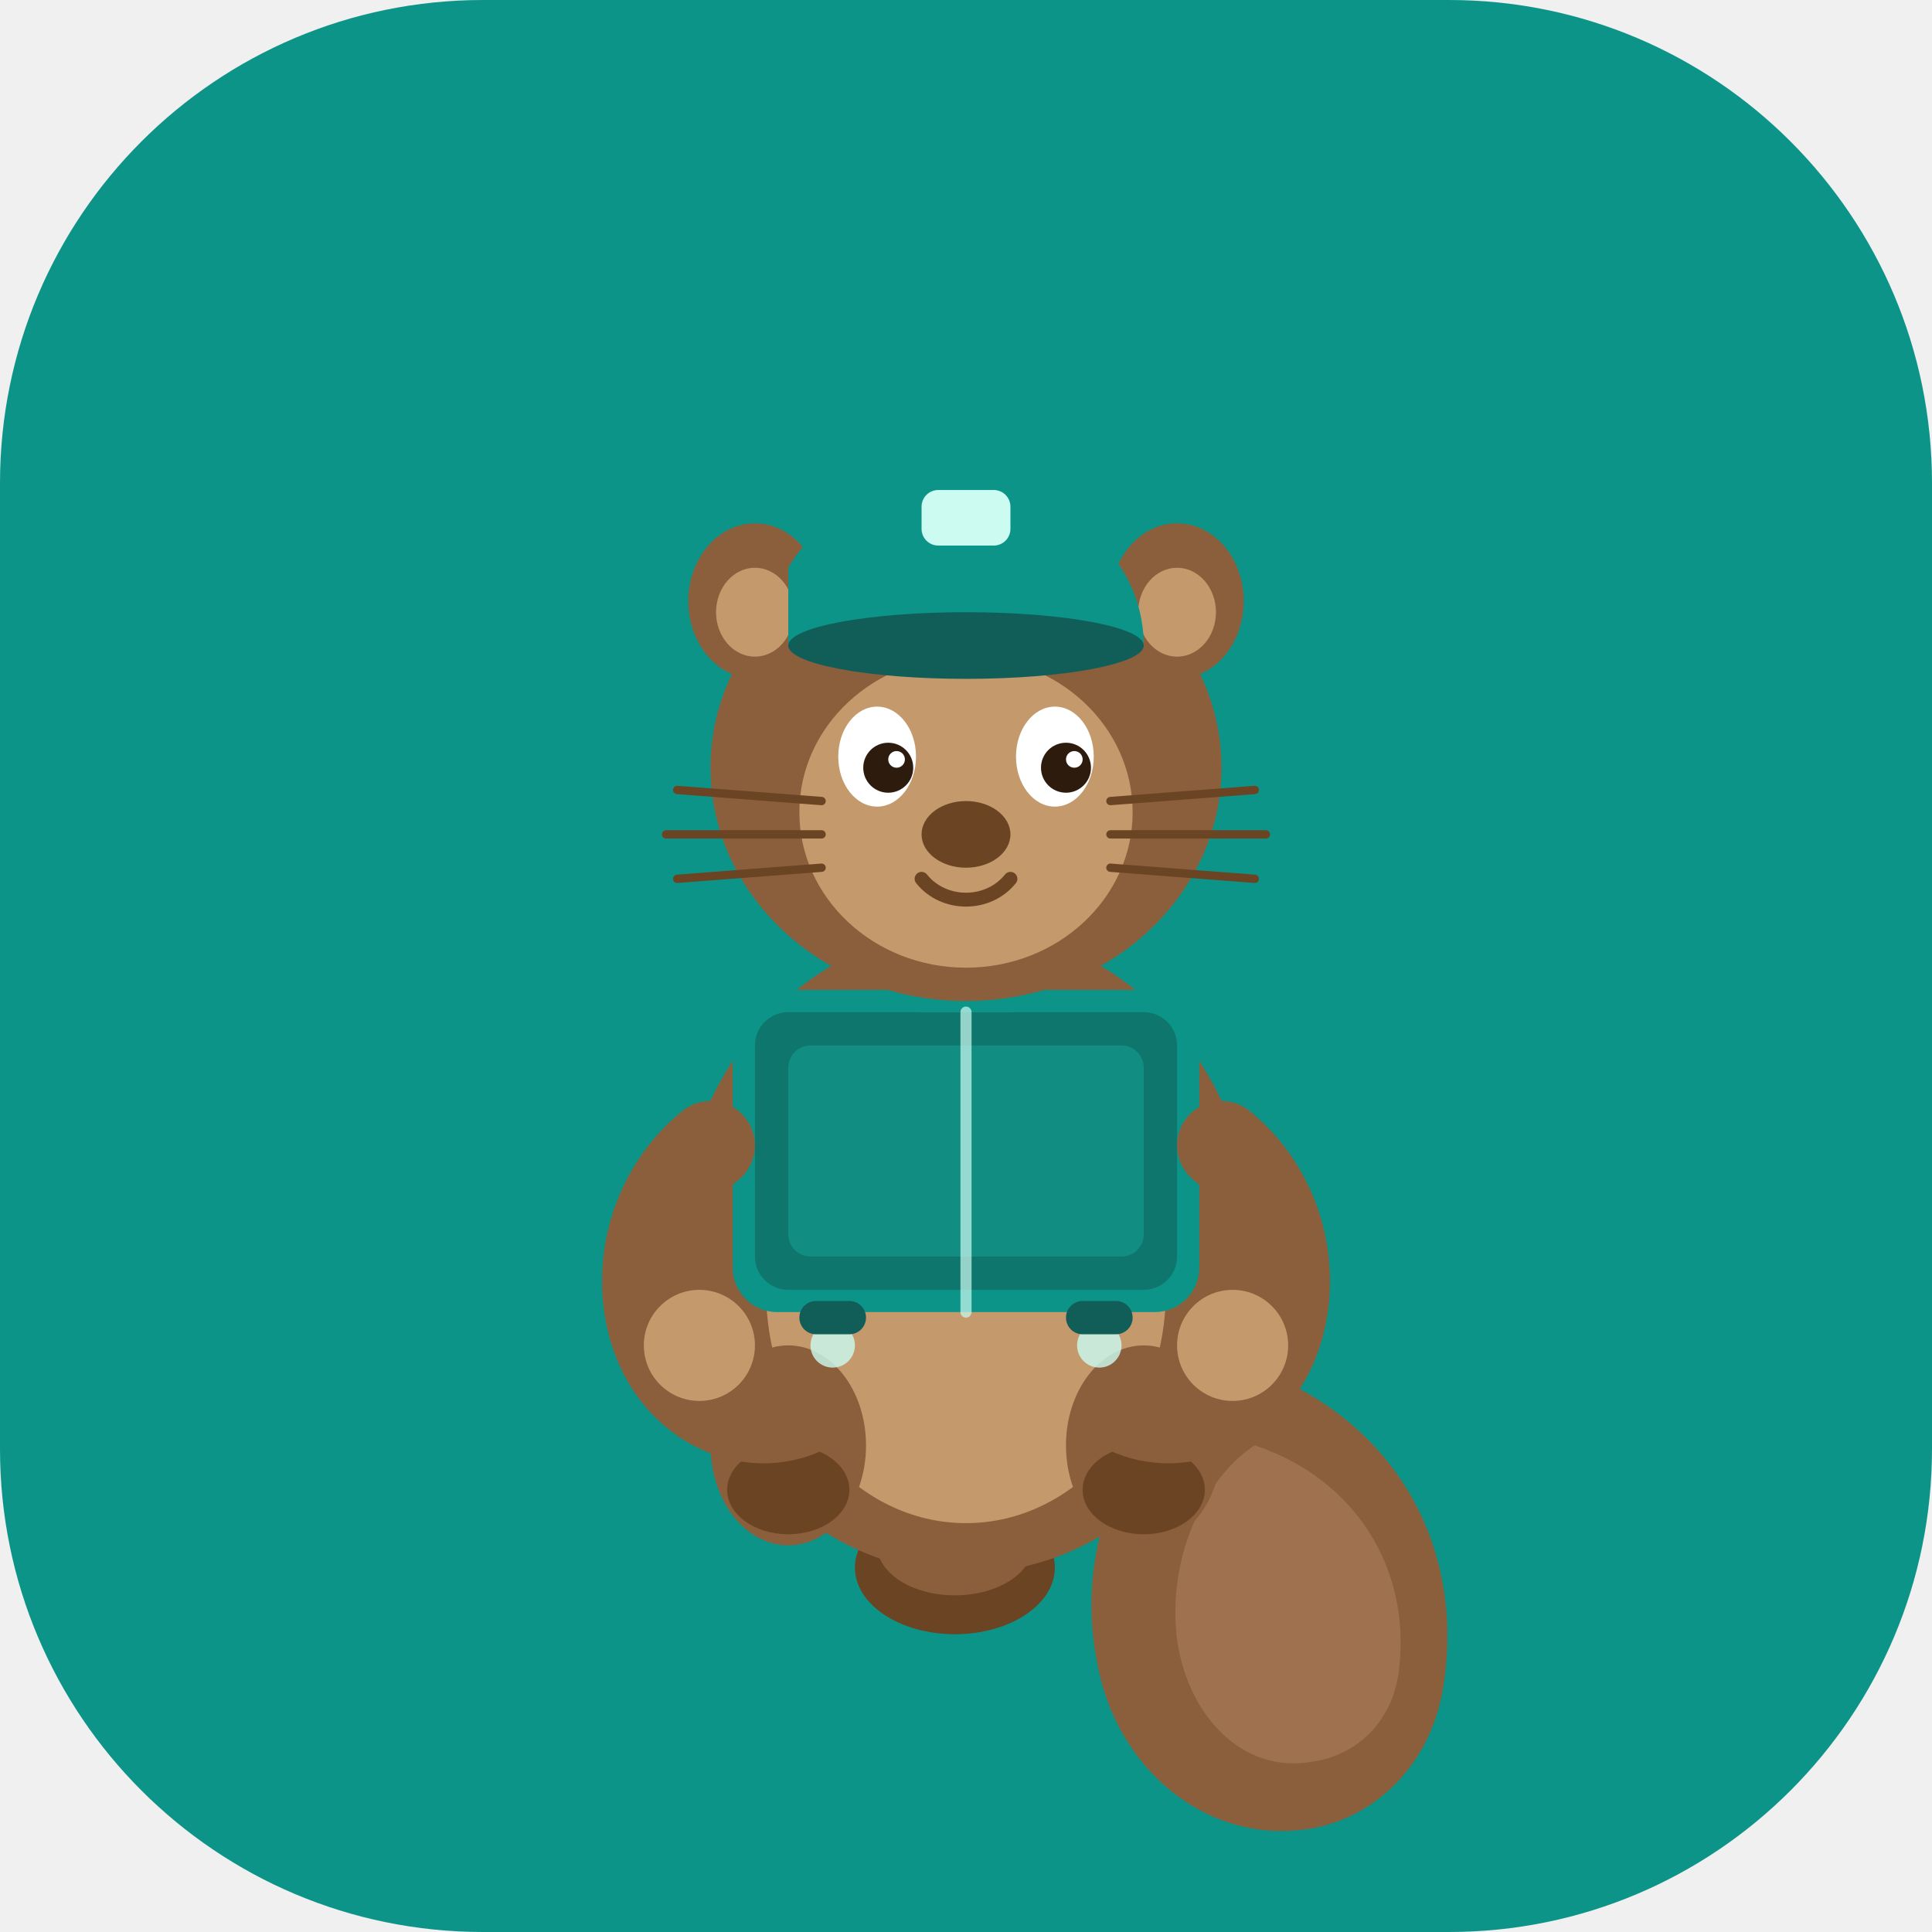
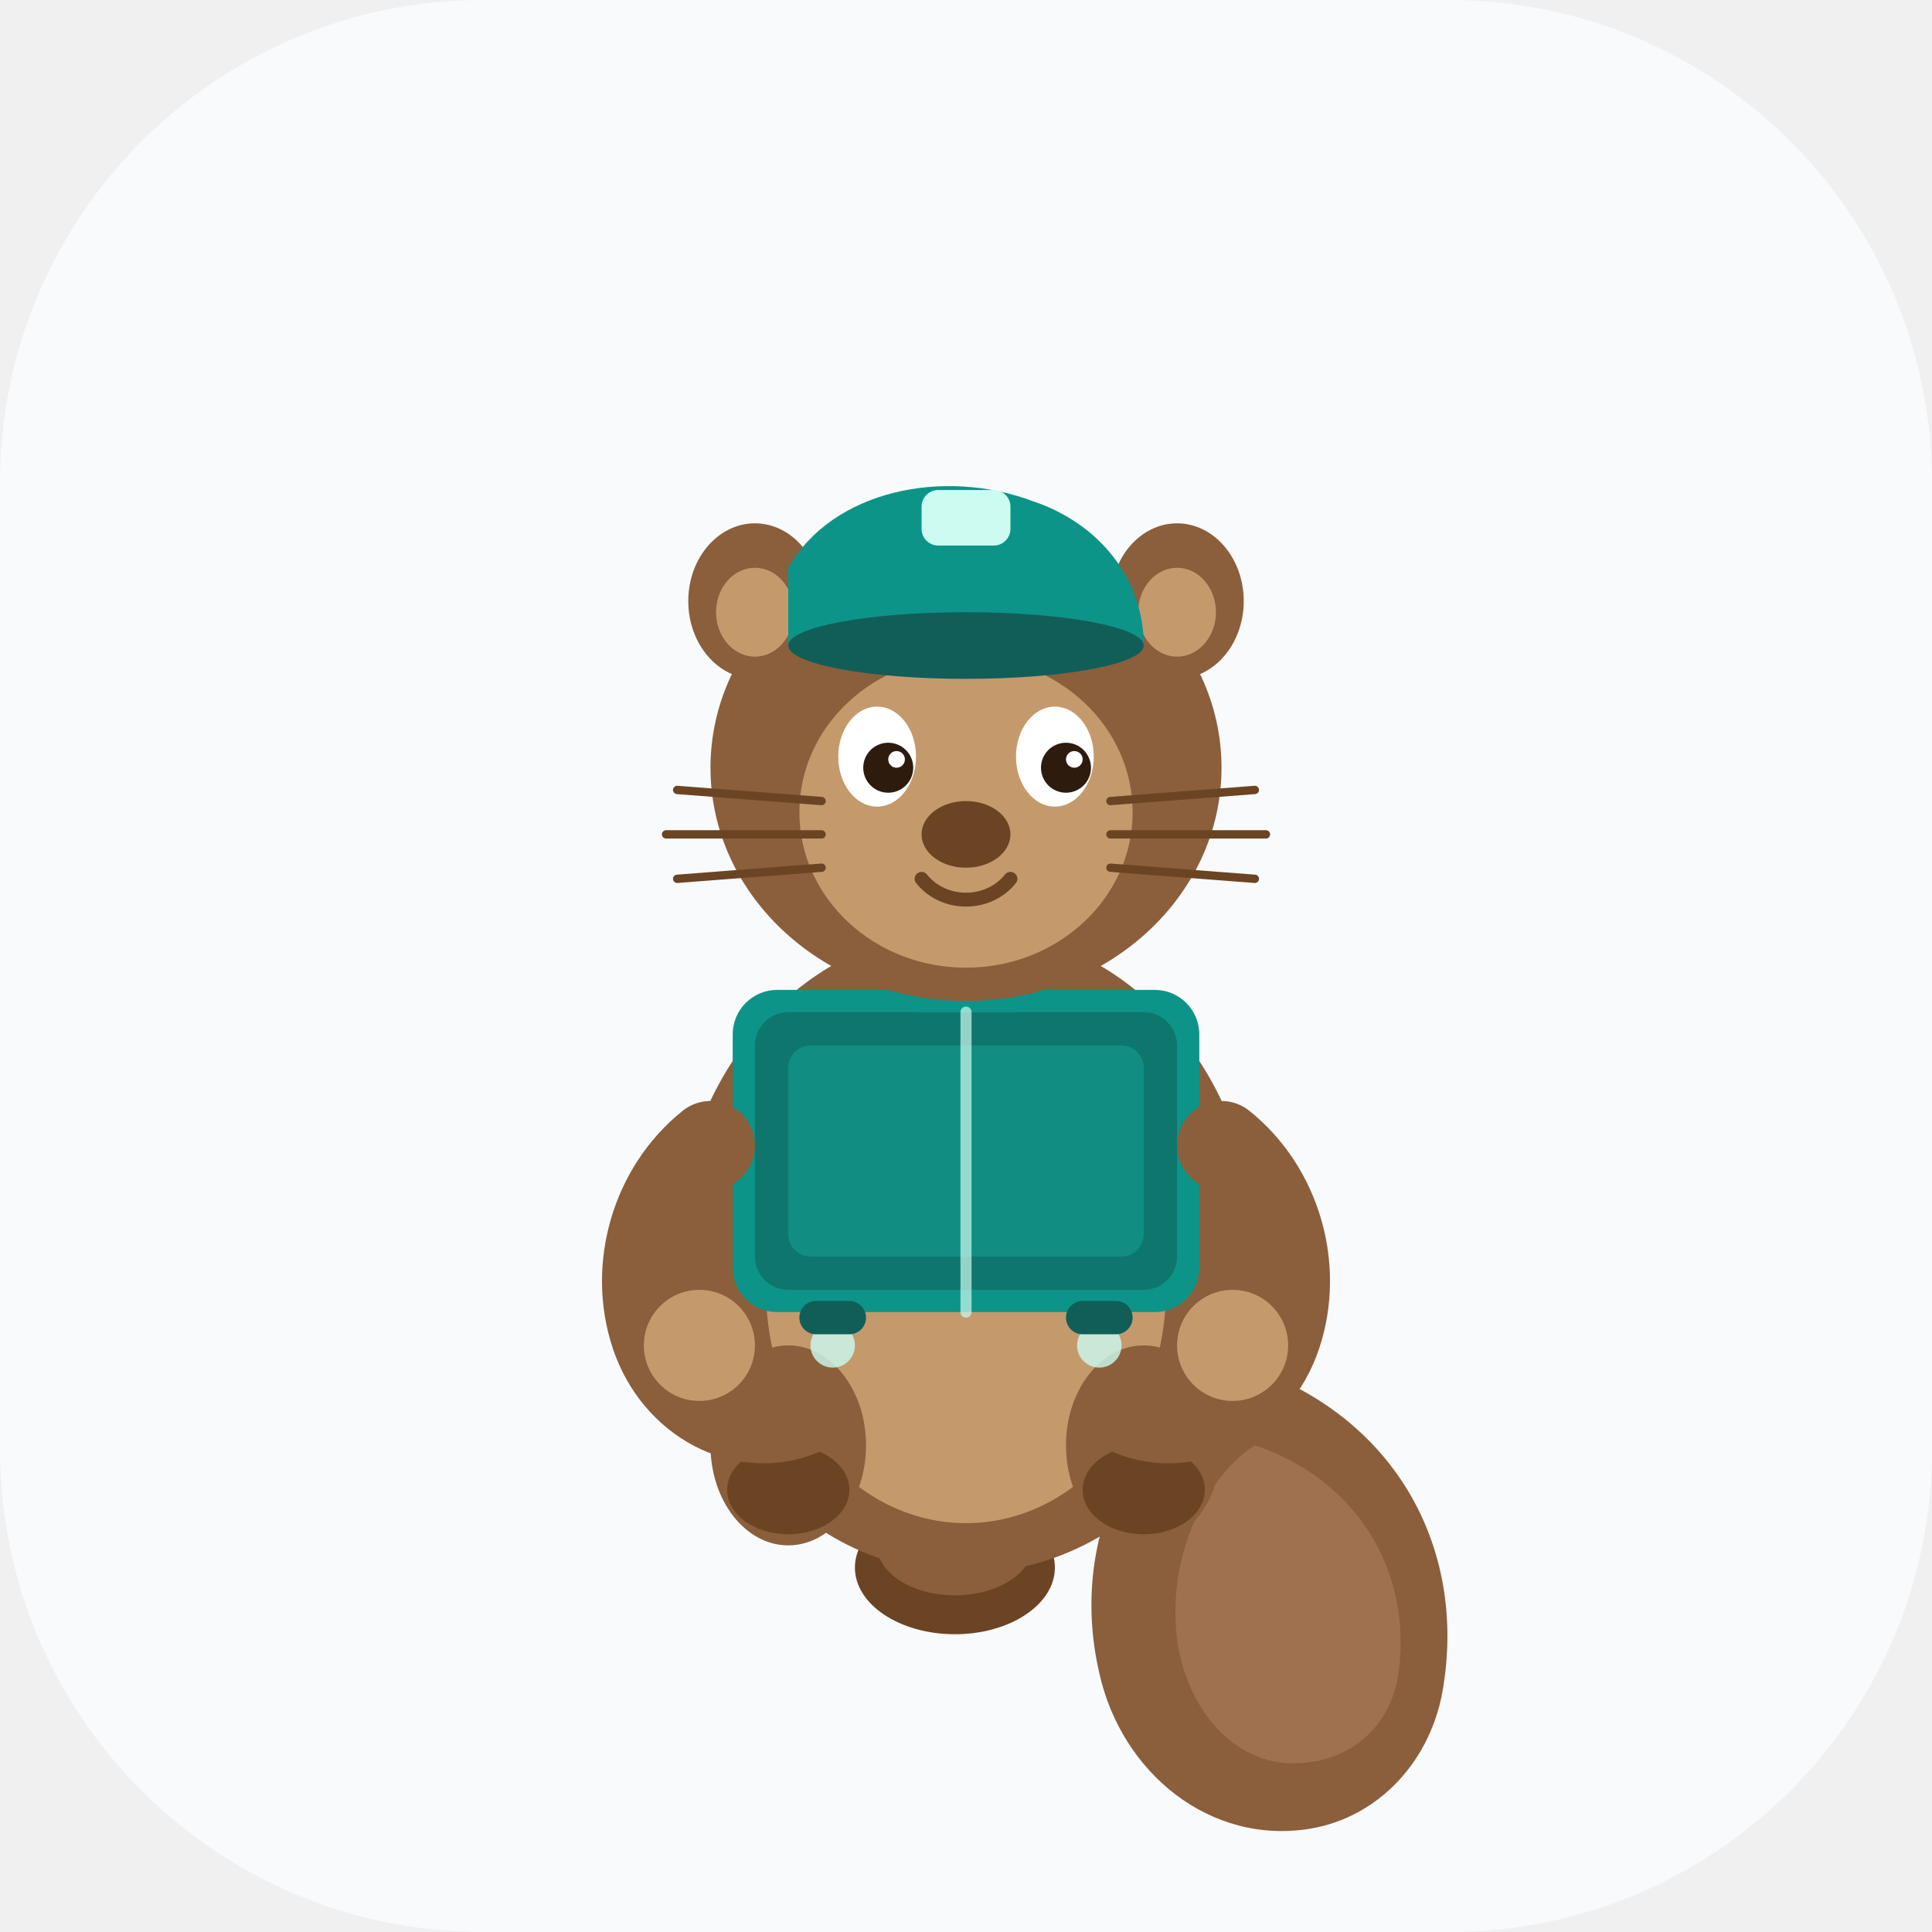
<svg xmlns="http://www.w3.org/2000/svg" viewBox="0 0 32 32" fill="none" role="img" aria-label="PackOtter">
-   <rect width="32" height="32" rx="8" fill="#0d9488" />
+   <rect width="32" height="32" rx="8" fill="#f8fafc" />
  <g transform="translate(16 17.5) scale(0.092) translate(-120 -140)">
    <path d="M168 195c28 8 42 32 38 58-2 14-12 24-24 26-18 3-34-10-38-28-6-26 8-48 24-56z" fill="#8B5E3C" />
    <path d="M172 210c18 6 28 22 26 40-1 10-8 16-16 17-12 2-22-8-24-22-2-16 6-30 14-35z" fill="#A0714F" />
    <ellipse cx="118" cy="232" rx="18" ry="12" fill="#6B4423" />
    <ellipse cx="118" cy="228" rx="14" ry="9" fill="#8B5E3C" />
    <ellipse cx="120" cy="175" rx="52" ry="58" fill="#8B5E3C" />
    <ellipse cx="120" cy="182" rx="36" ry="42" fill="#C49A6C" />
    <ellipse cx="88" cy="210" rx="14" ry="18" fill="#8B5E3C" />
    <ellipse cx="152" cy="210" rx="14" ry="18" fill="#8B5E3C" />
    <ellipse cx="88" cy="218" rx="11" ry="8" fill="#6B4423" />
    <ellipse cx="152" cy="218" rx="11" ry="8" fill="#6B4423" />
    <rect x="78" y="128" width="84" height="58" rx="8" fill="#0d9488" />
    <rect x="82" y="132" width="76" height="50" rx="6" fill="#0f766e" />
    <rect x="88" y="138" width="64" height="38" rx="4" fill="#14b8a6" opacity="0.35" />
    <rect x="108" y="118" width="24" height="14" rx="4" fill="#0d9488" />
    <rect x="112" y="120" width="16" height="8" rx="2" fill="#ccfbf1" />
    <line x1="120" y1="132" x2="120" y2="186" stroke="#ccfbf1" stroke-width="2" stroke-linecap="round" opacity="0.7" />
    <circle cx="96" cy="192" r="4" fill="#ccfbf1" opacity="0.8" />
    <circle cx="144" cy="192" r="4" fill="#ccfbf1" opacity="0.8" />
    <rect x="90" y="184" width="12" height="6" rx="3" fill="#115e59" />
    <rect x="138" y="184" width="12" height="6" rx="3" fill="#115e59" />
    <path d="M74 156c-10 8-14 22-10 34 4 12 16 18 26 14" stroke="#8B5E3C" stroke-width="16" stroke-linecap="round" fill="none" />
    <path d="M166 156c10 8 14 22 10 34-4 12-16 18-26 14" stroke="#8B5E3C" stroke-width="16" stroke-linecap="round" fill="none" />
    <circle cx="72" cy="192" r="10" fill="#C49A6C" />
    <circle cx="168" cy="192" r="10" fill="#C49A6C" />
    <ellipse cx="120" cy="88" rx="46" ry="42" fill="#8B5E3C" />
    <ellipse cx="120" cy="96" rx="30" ry="28" fill="#C49A6C" />
    <ellipse cx="82" cy="58" rx="12" ry="14" fill="#8B5E3C" />
    <ellipse cx="158" cy="58" rx="12" ry="14" fill="#8B5E3C" />
    <ellipse cx="82" cy="60" rx="7" ry="8" fill="#C49A6C" />
    <ellipse cx="158" cy="60" rx="7" ry="8" fill="#C49A6C" />
    <ellipse cx="104" cy="86" rx="7" ry="9" fill="#fff" />
    <ellipse cx="136" cy="86" rx="7" ry="9" fill="#fff" />
    <circle cx="106" cy="88" r="4.5" fill="#2D1B0E" />
    <circle cx="138" cy="88" r="4.5" fill="#2D1B0E" />
    <circle cx="107.5" cy="86.5" r="1.5" fill="#fff" />
    <circle cx="139.5" cy="86.5" r="1.5" fill="#fff" />
    <ellipse cx="120" cy="100" rx="8" ry="6" fill="#6B4423" />
    <path d="M112 108c4 5 12 5 16 0" stroke="#6B4423" stroke-width="2.5" stroke-linecap="round" fill="none" />
    <line x1="68" y1="92" x2="94" y2="94" stroke="#6B4423" stroke-width="1.5" stroke-linecap="round" />
    <line x1="66" y1="100" x2="94" y2="100" stroke="#6B4423" stroke-width="1.5" stroke-linecap="round" />
    <line x1="68" y1="108" x2="94" y2="106" stroke="#6B4423" stroke-width="1.5" stroke-linecap="round" />
    <line x1="172" y1="92" x2="146" y2="94" stroke="#6B4423" stroke-width="1.5" stroke-linecap="round" />
    <line x1="174" y1="100" x2="146" y2="100" stroke="#6B4423" stroke-width="1.5" stroke-linecap="round" />
    <line x1="172" y1="108" x2="146" y2="106" stroke="#6B4423" stroke-width="1.5" stroke-linecap="round" />
    <path d="M88 52c8-14 28-18 44-12 12 4 20 14 20 26h-64c0-6 0-10 0-14z" fill="#0d9488" />
    <ellipse cx="120" cy="66" rx="32" ry="6" fill="#115e59" />
    <rect x="112" y="38" width="16" height="10" rx="3" fill="#ccfbf1" />
  </g>
</svg>
